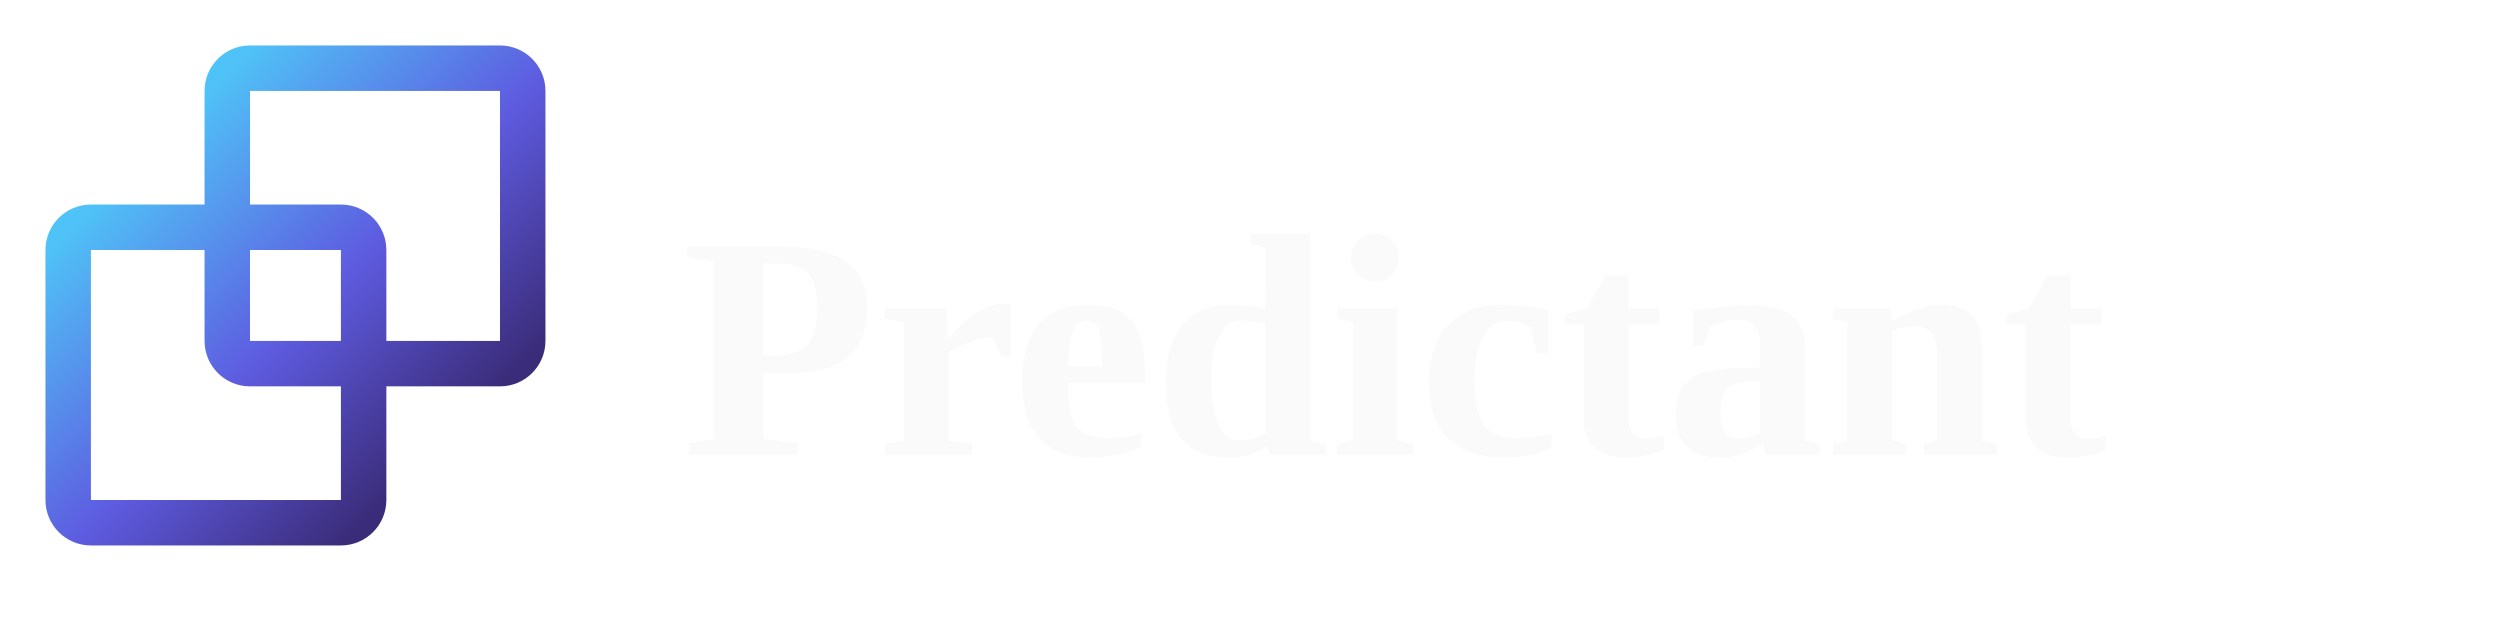
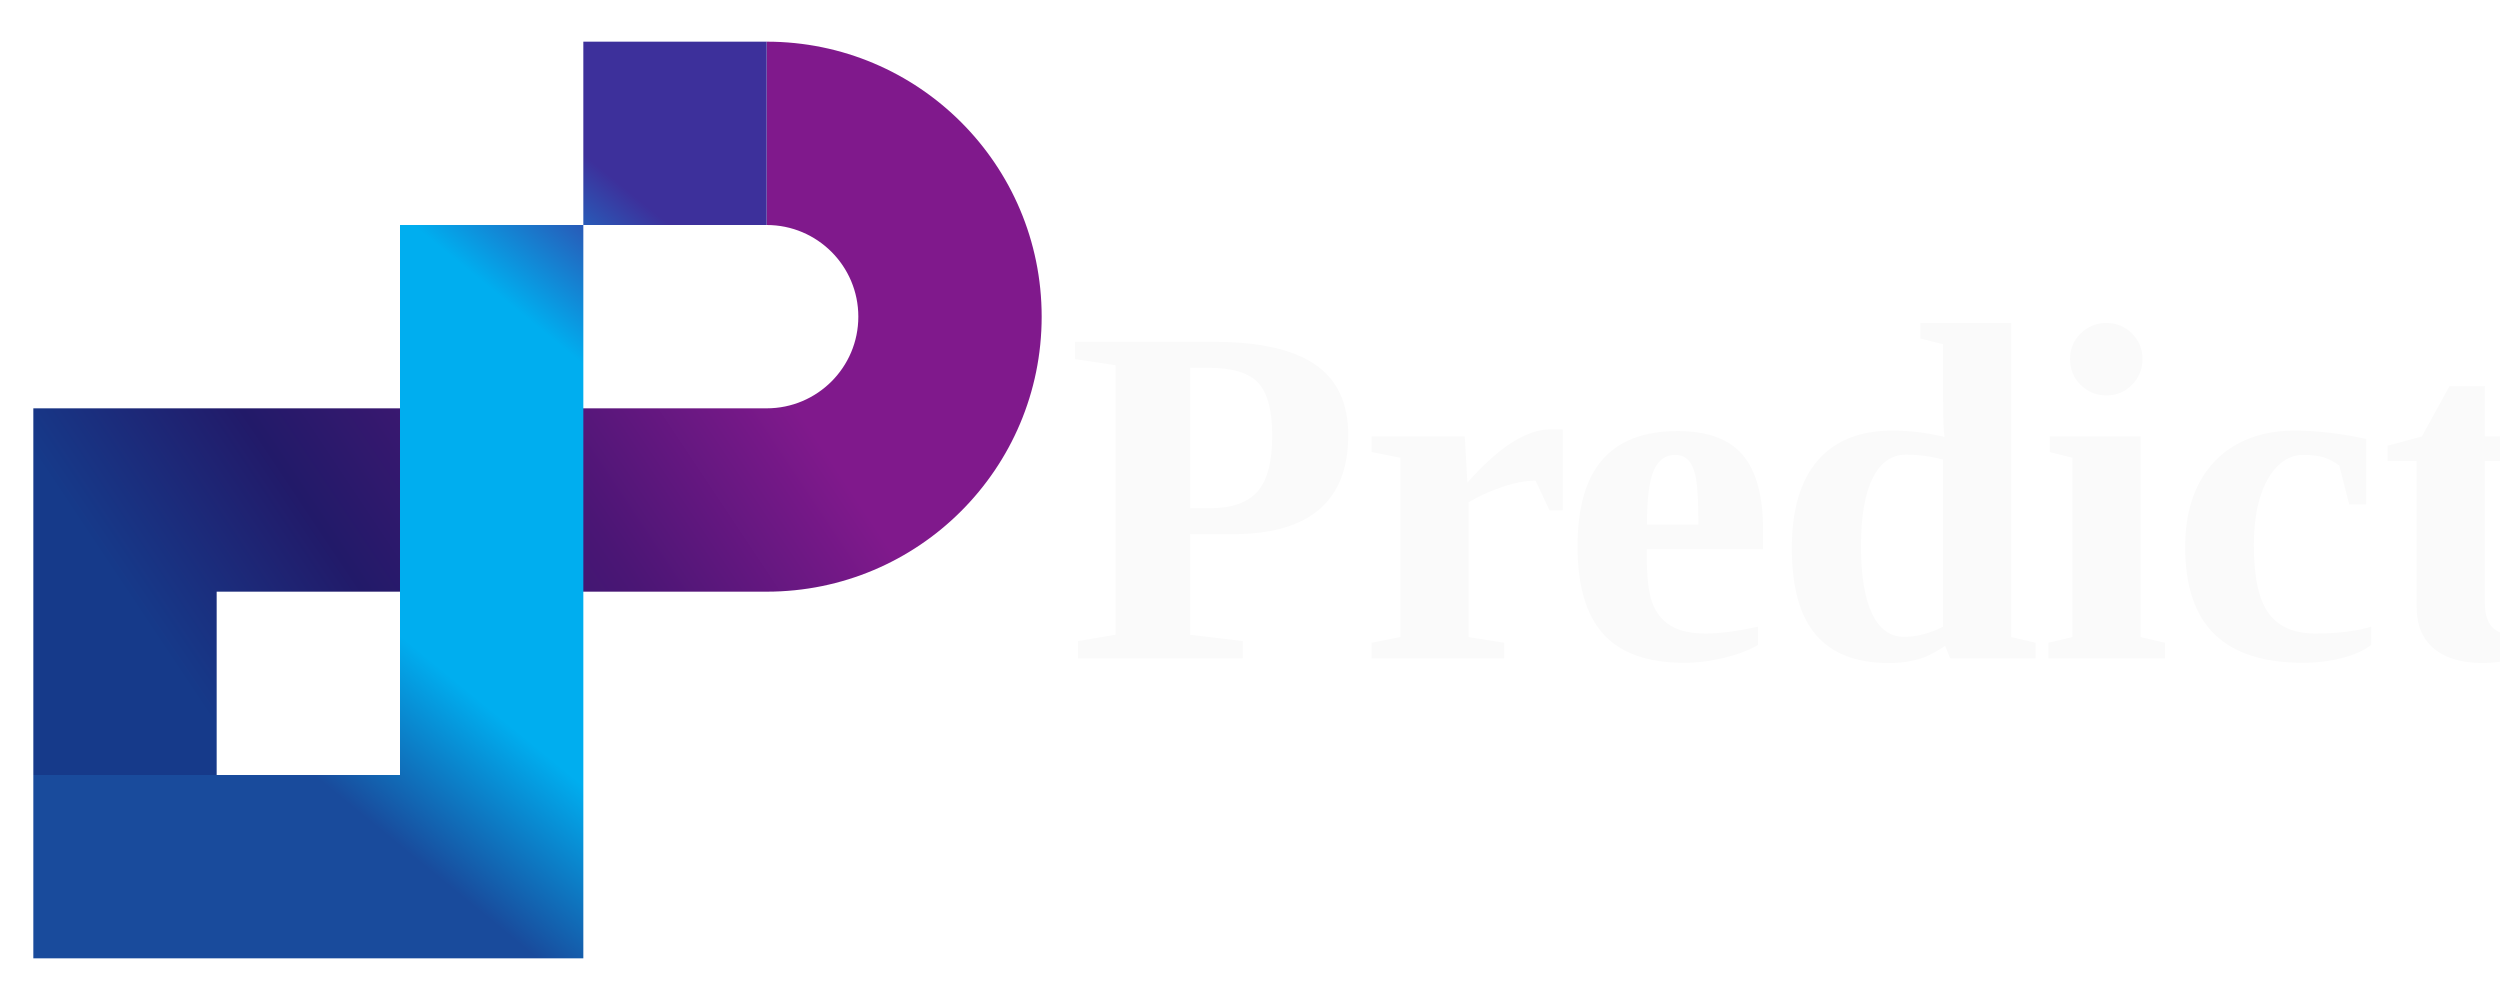
- <svg xmlns="http://www.w3.org/2000/svg" viewBox="0 0 220 56" fill="none">
+ <svg xmlns="http://www.w3.org/2000/svg" viewBox="0 0 1500 600">
  <defs>
-     <linearGradient id="pgrad-d" x1="0%" y1="0%" x2="100%" y2="100%">
-       <stop offset="0%" stop-color="#4FC3F7" />
-       <stop offset="55%" stop-color="#5E5BE0" />
-       <stop offset="100%" stop-color="#3B2C7A" />
+     <linearGradient id="purpleGrad-d" gradientUnits="userSpaceOnUse" x1="600" y1="50" x2="0" y2="450">
+       <stop offset="0%" stop-color="#80198C" />
+       <stop offset="35%" stop-color="#4B1675" />
+       <stop offset="70%" stop-color="#221A69" />
+       <stop offset="100%" stop-color="#163A8A" />
+     </linearGradient>
+     <linearGradient id="cyanGrad-d" gradientUnits="userSpaceOnUse" x1="0" y1="550" x2="450" y2="0">
+       <stop offset="0%" stop-color="#194B9C" />
+       <stop offset="25%" stop-color="#00AEEF" />
+       <stop offset="75%" stop-color="#00AEEF" />
+       <stop offset="100%" stop-color="#3D309B" />
    </linearGradient>
  </defs>
-   <g transform="translate(6,6)">
-     <rect x="0" y="14" width="26" height="26" rx="2" fill="none" stroke="url(#pgrad-d)" stroke-width="4" />
-     <rect x="14" y="0" width="26" height="26" rx="2" fill="none" stroke="url(#pgrad-d)" stroke-width="4" />
+   <g transform="translate(20,25) scale(0.55)">
+     <path d="M 800,0              A 300,300 0 0,1 800,600              L 200,600              L 200,800              L 0,800              L 0,400              L 800,400              A 100,100 0 0,0 800,200              Z" fill="url(#purpleGrad-d)" />
+     <polygon points="0,800                      0,1000                      600,1000                      600,0                      800,0                      800,200                      400,200                      400,800" fill="url(#cyanGrad-d)" />
  </g>
-   <text x="60" y="40" font-family="Georgia, 'Times New Roman', serif" font-size="28" font-weight="600" fill="#fafafa" letter-spacing="0">Predictant</text>
+   <text x="640" y="395" font-family="Georgia, 'Times New Roman', serif" font-size="290" font-weight="700" fill="#fafafa" letter-spacing="-2">Predictant</text>
</svg>
